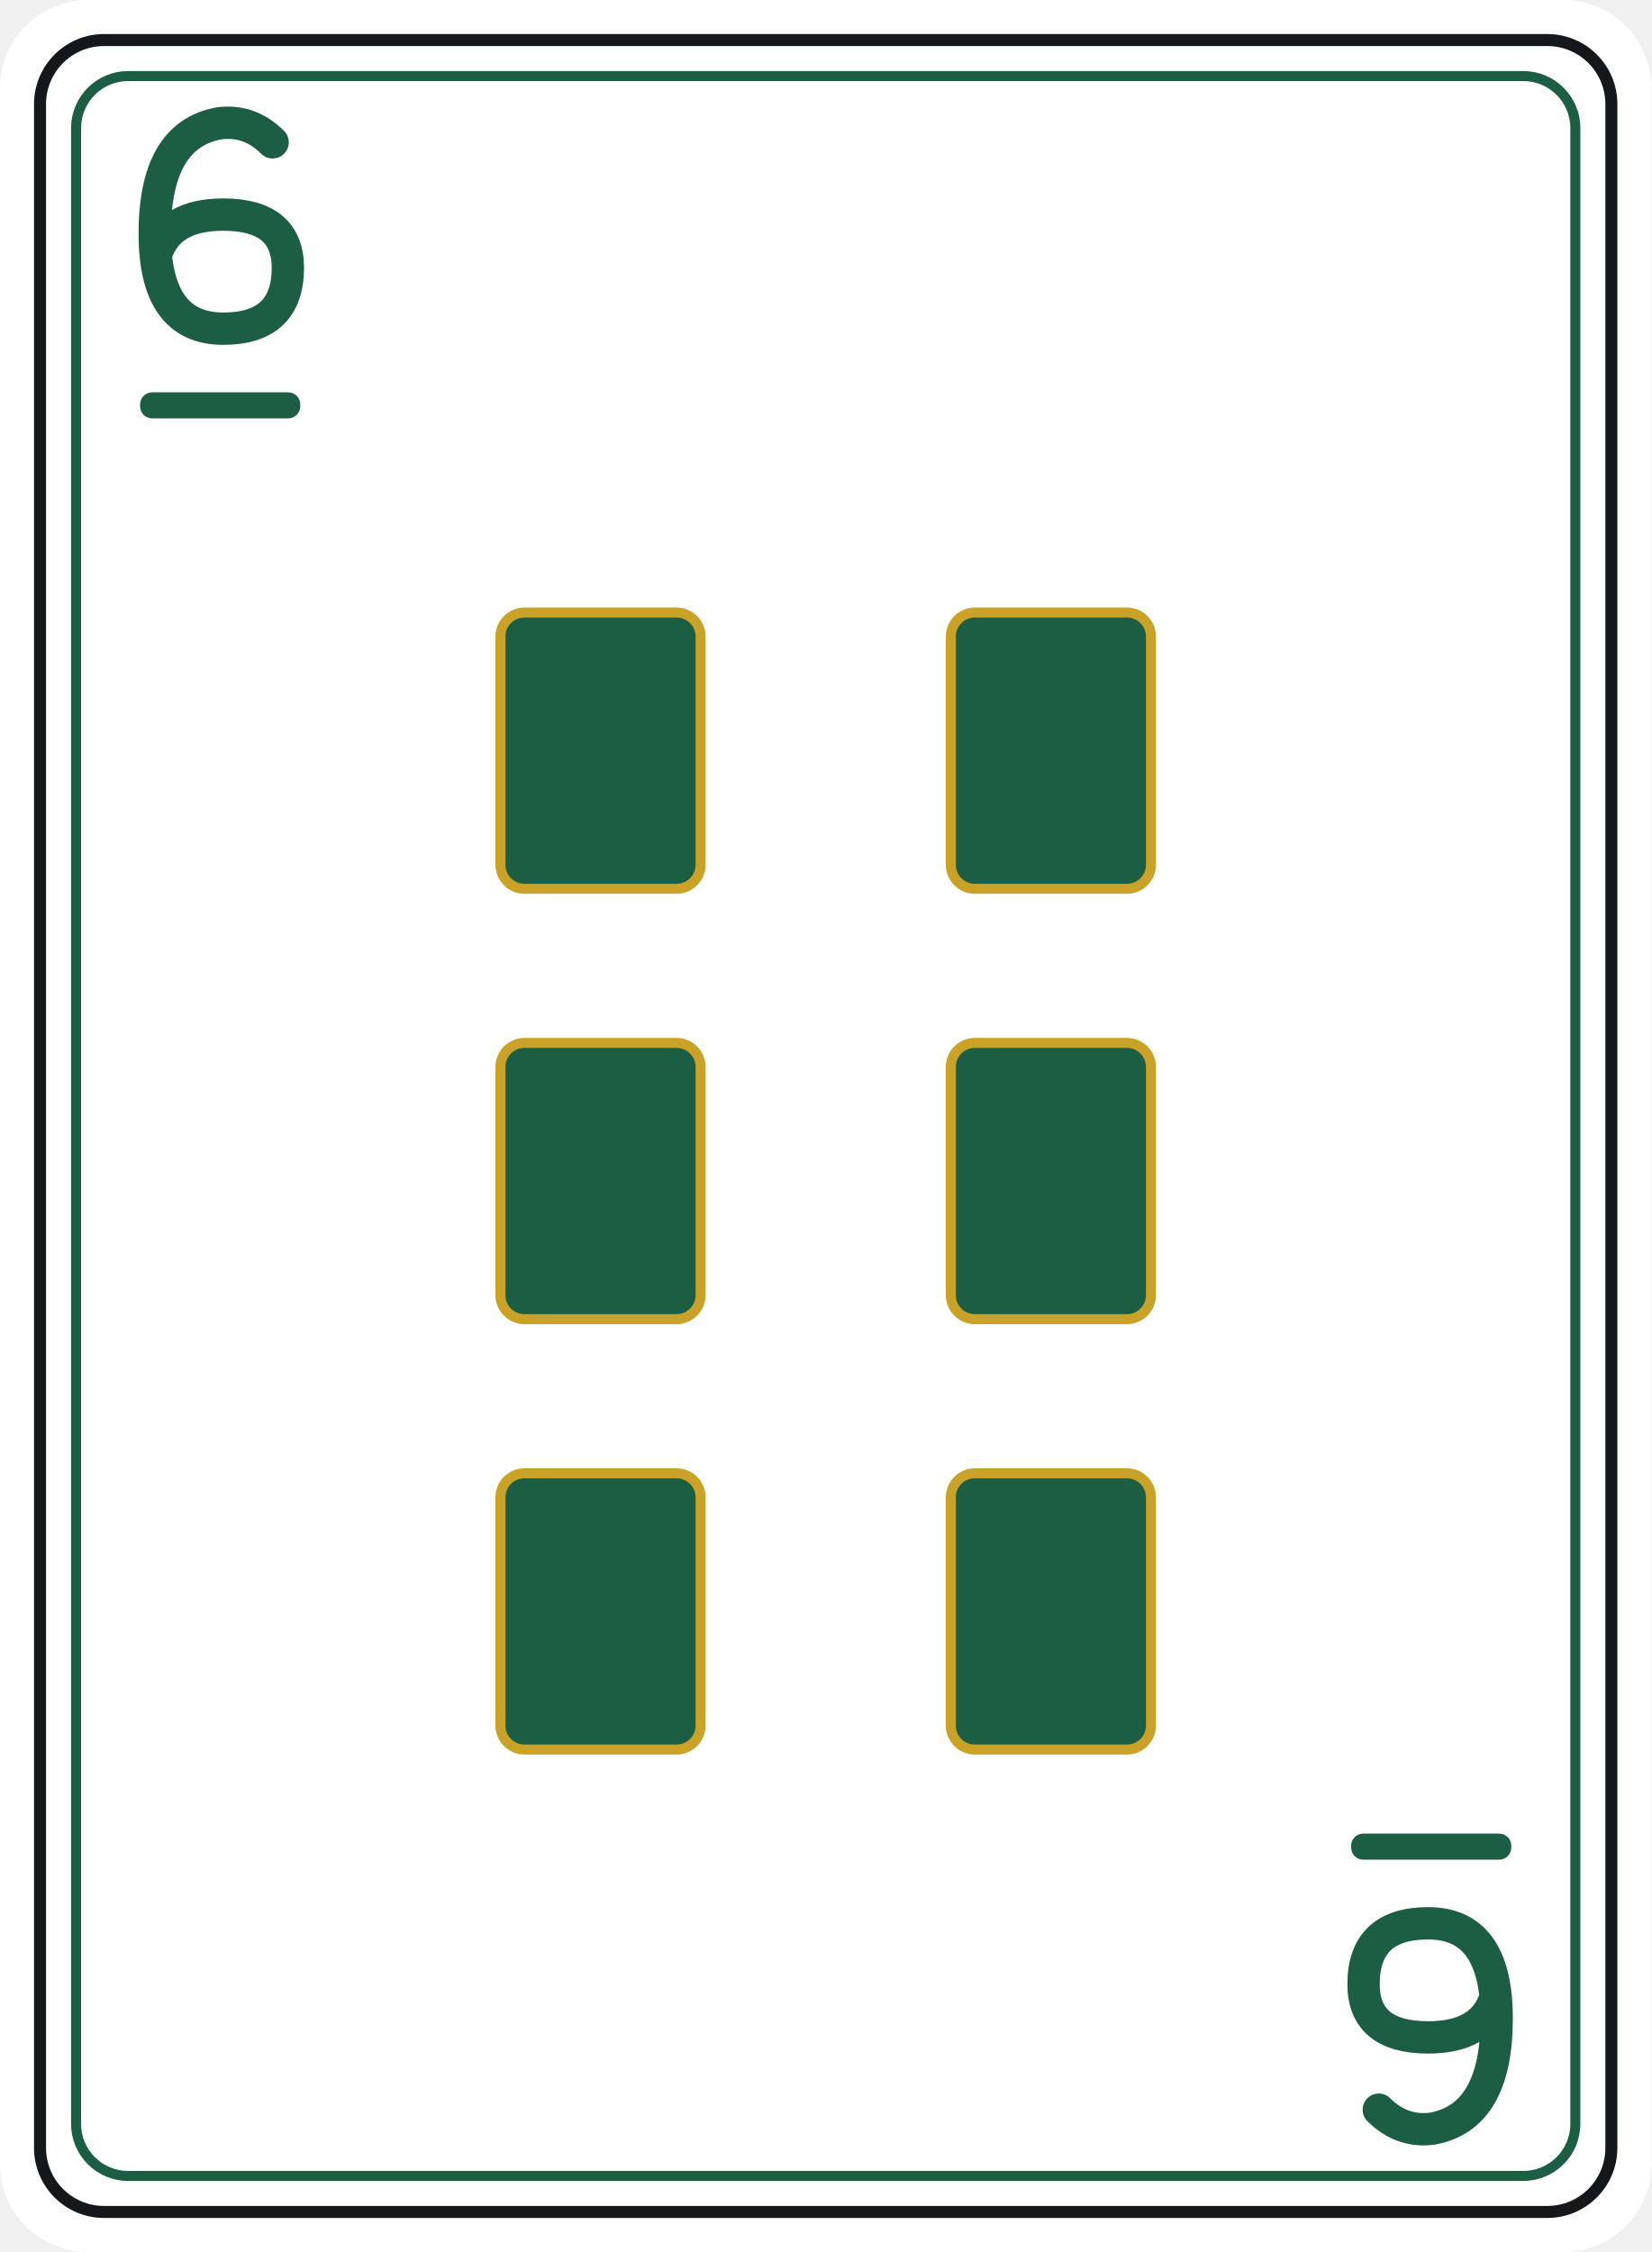
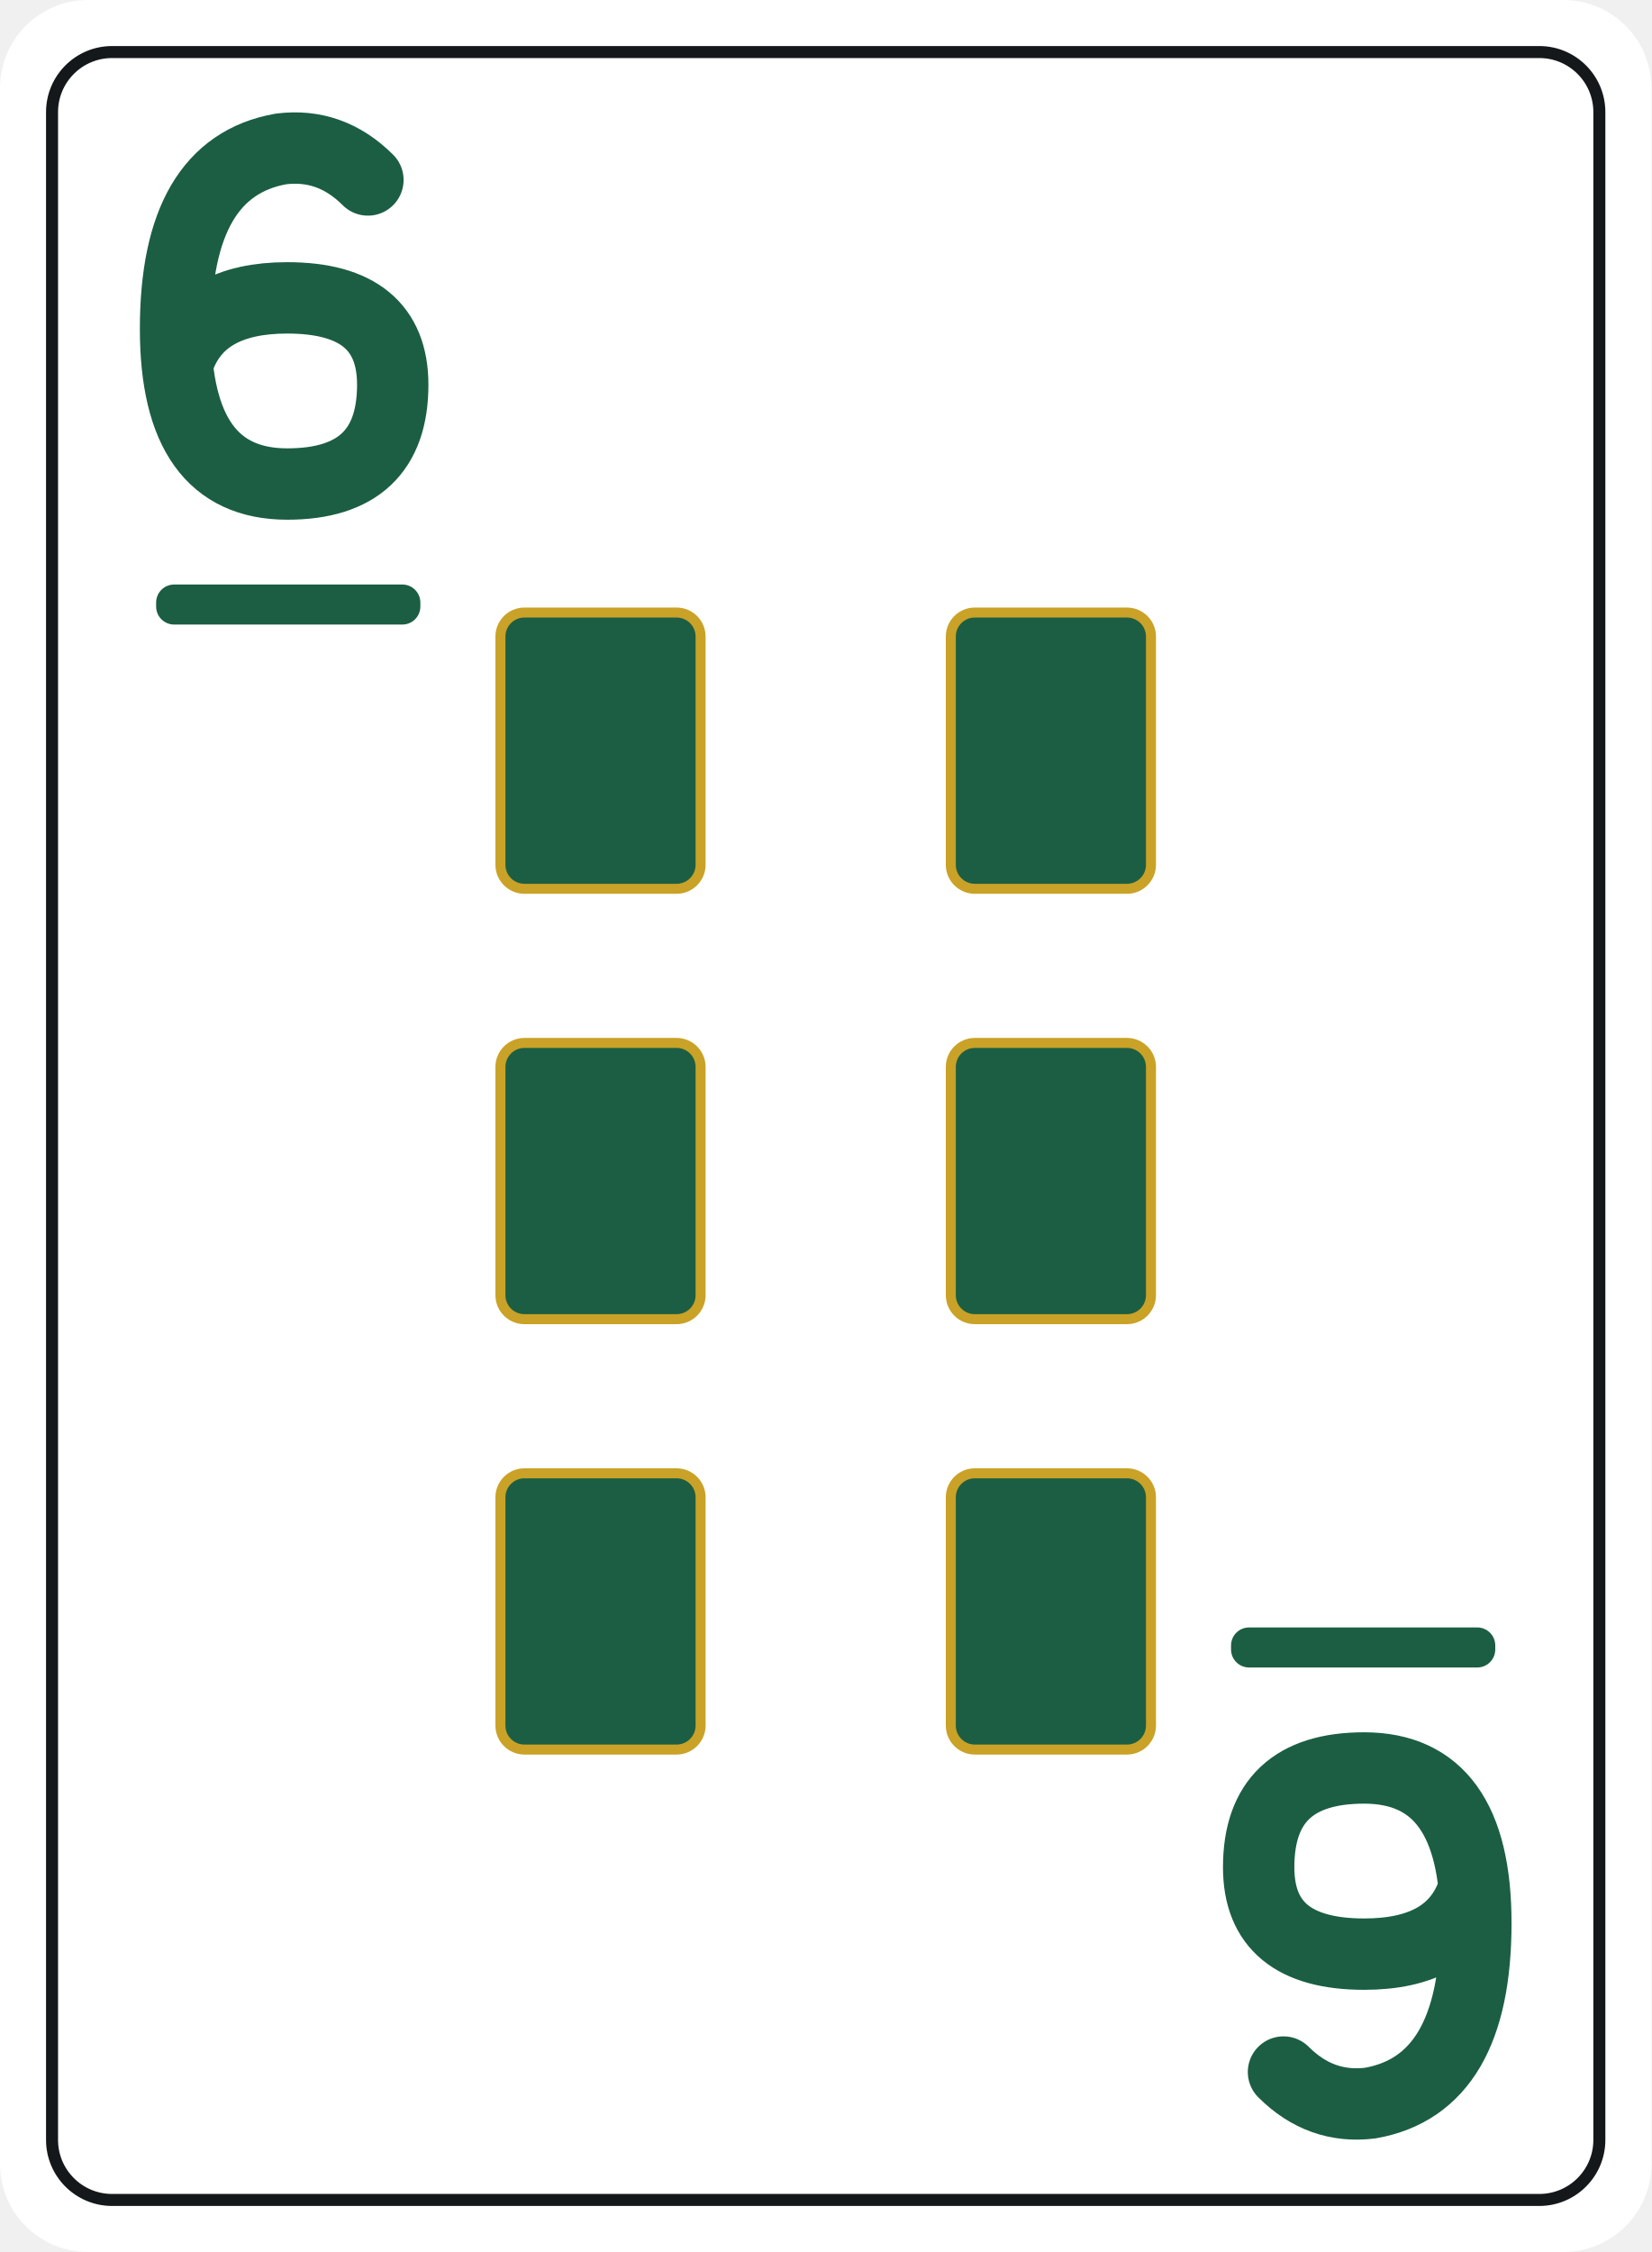
<svg xmlns="http://www.w3.org/2000/svg" viewBox="0 0 825 1125">
  <rect width="825" height="1125" rx="44" fill="#FFFFFF" />
-   <rect x="20" y="20" width="785" height="1085" rx="32" fill="none" stroke="#14181B" stroke-width="6" />
-   <rect x="38" y="38" width="749" height="1049" rx="26" fill="none" stroke="#1B5E43" stroke-width="5" />
-   <g transform="translate(64 54) scale(0.95)">
-     <path d="M76 18 Q64 6 48 8 Q14 14 14 66 Q14 116 50 116 Q84 116 84 84 Q84 56 50 56 Q22 56 15 76" fill="none" stroke="#1B5E43" stroke-width="17" stroke-linecap="round" stroke-linejoin="round" />
+   <rect x="26" y="26" width="773" height="1073" rx="30" fill="none" stroke="#14181B" stroke-width="6" />
+   <g transform="translate(66 62) scale(1.55)">
+     <path d="M76 18 Q64 6 48 8 Q14 14 14 66 Q14 116 50 116 Q84 116 84 84 Q84 56 50 56 Q22 56 15 76" fill="none" stroke="#1B5E43" stroke-width="23" stroke-linecap="round" stroke-linejoin="round" />
  </g>
-   <rect x="70" y="196" width="80" height="13" rx="6" fill="#1B5E43" />
+   <rect x="78" y="292" width="132" height="20" rx="9" fill="#1B5E43" />
  <g transform="rotate(180 412.5 562.5)">
-     <g transform="translate(64 54) scale(0.95)">
-       <path d="M76 18 Q64 6 48 8 Q14 14 14 66 Q14 116 50 116 Q84 116 84 84 Q84 56 50 56 Q22 56 15 76" fill="none" stroke="#1B5E43" stroke-width="17" stroke-linecap="round" stroke-linejoin="round" />
+     <g transform="translate(66 62) scale(1.55)">
+       <path d="M76 18 Q64 6 48 8 Q14 14 14 66 Q14 116 50 116 Q84 116 84 84 Q84 56 50 56 Q22 56 15 76" fill="none" stroke="#1B5E43" stroke-width="23" stroke-linecap="round" stroke-linejoin="round" />
    </g>
-     <rect x="70" y="196" width="80" height="13" rx="6" fill="#1B5E43" />
+     <rect x="78" y="292" width="132" height="20" rx="9" fill="#1B5E43" />
  </g>
  <rect x="250" y="306" width="100" height="138" rx="12" fill="#1B5E43" stroke="#C9A227" stroke-width="5" />
  <rect x="475" y="306" width="100" height="138" rx="12" fill="#1B5E43" stroke="#C9A227" stroke-width="5" />
  <rect x="250" y="521" width="100" height="138" rx="12" fill="#1B5E43" stroke="#C9A227" stroke-width="5" />
  <rect x="475" y="521" width="100" height="138" rx="12" fill="#1B5E43" stroke="#C9A227" stroke-width="5" />
  <rect x="250" y="736" width="100" height="138" rx="12" fill="#1B5E43" stroke="#C9A227" stroke-width="5" />
  <rect x="475" y="736" width="100" height="138" rx="12" fill="#1B5E43" stroke="#C9A227" stroke-width="5" />
</svg>
